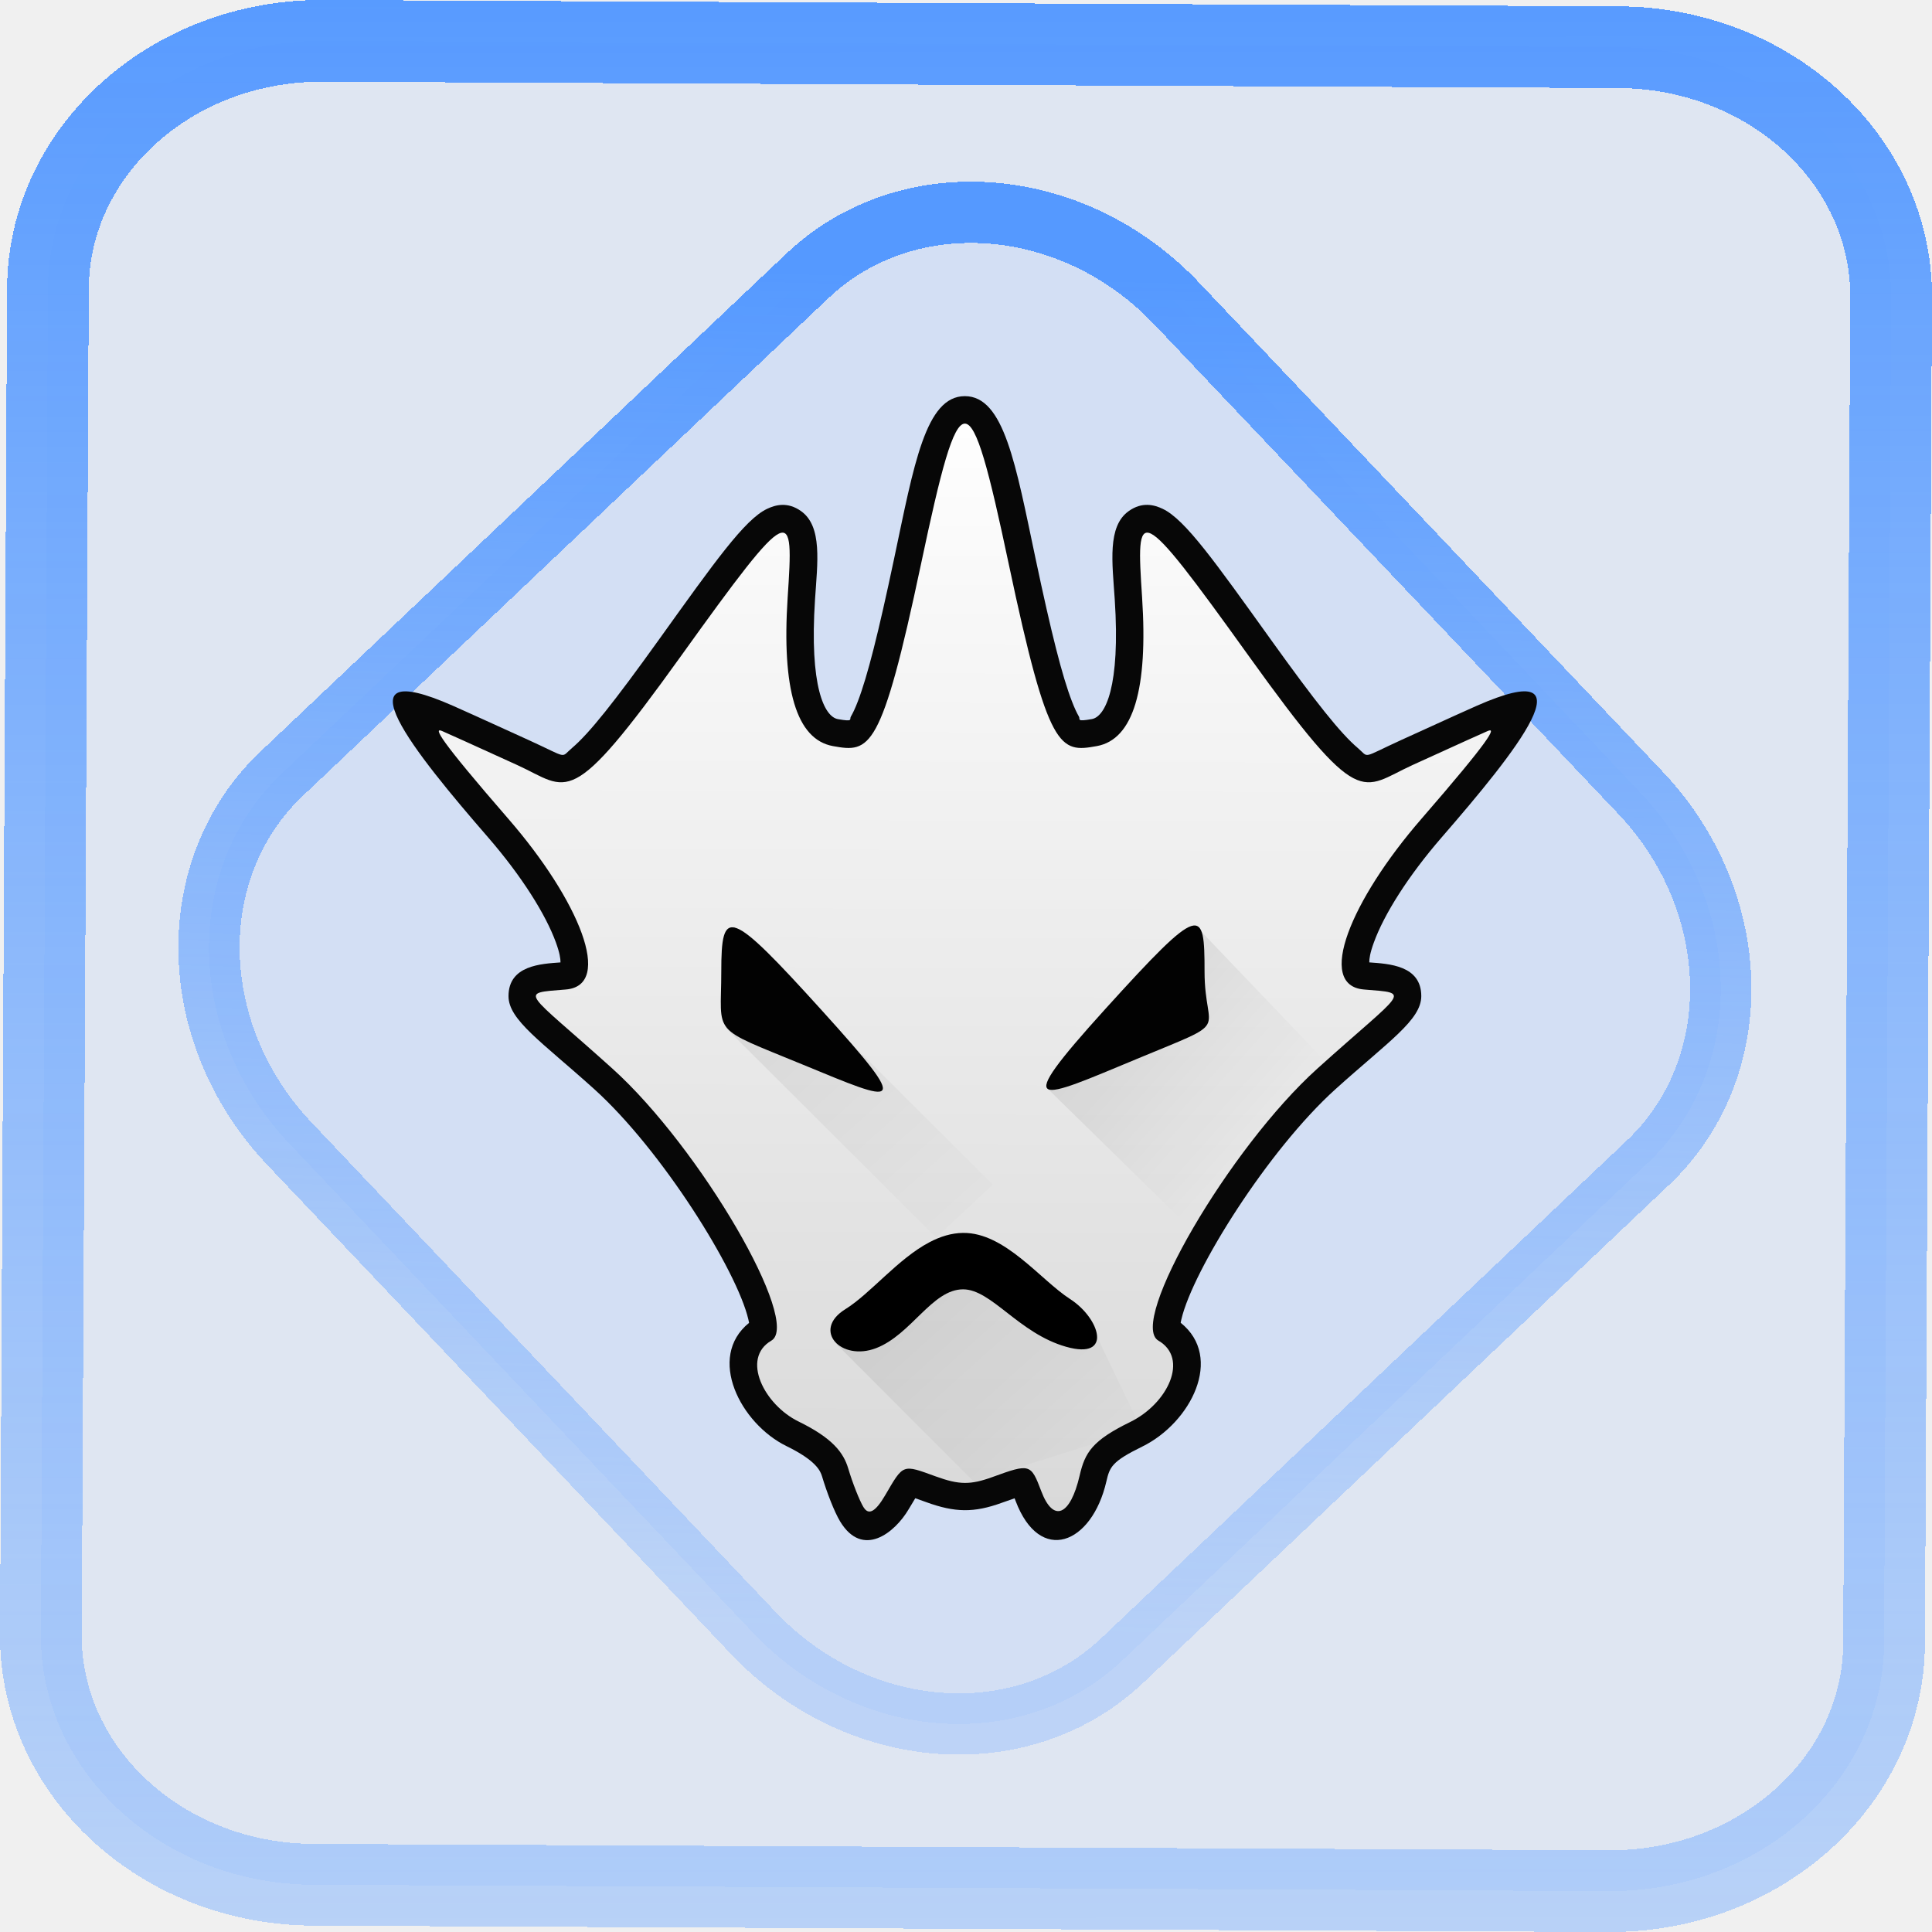
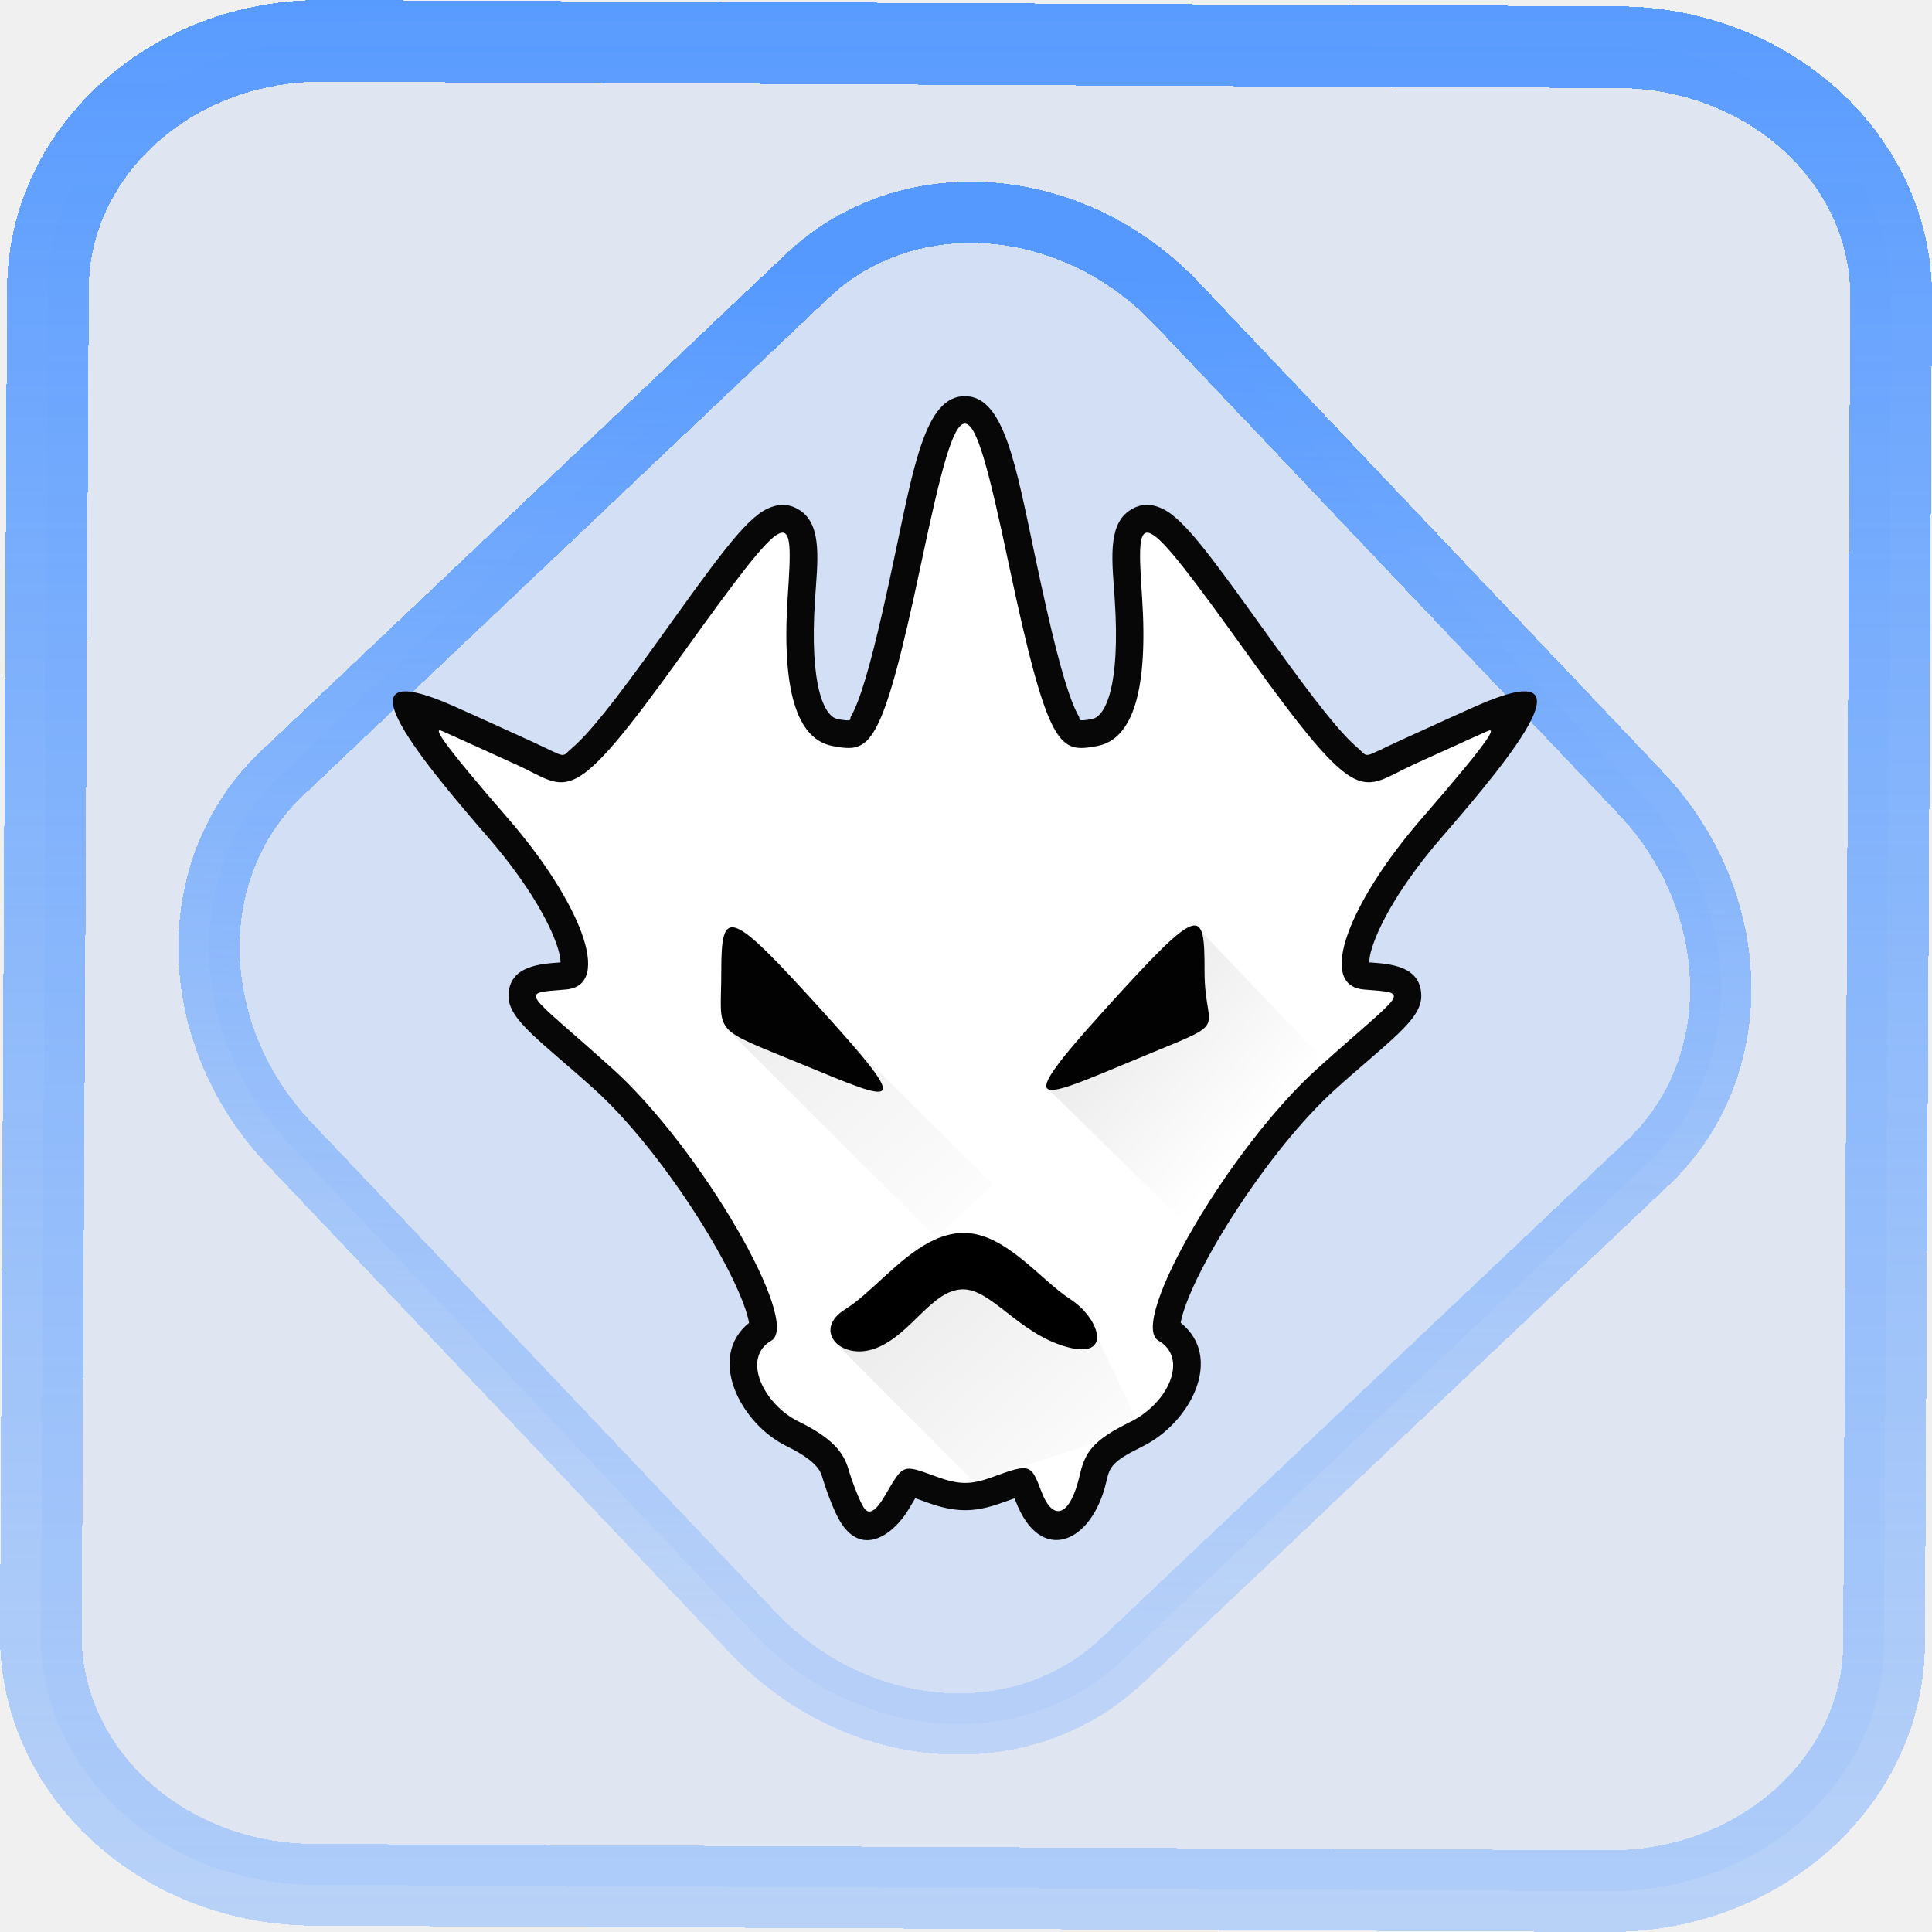
<svg xmlns="http://www.w3.org/2000/svg" xmlns:xlink="http://www.w3.org/1999/xlink" width="47.286" height="47.286" version="1.1" id="svg63">
  <style id="style1006" />
  <defs id="defs27">
    <linearGradient id="linearGradient1044">
      <stop style="stop-color:#5599ff;stop-opacity:1" offset="0" id="stop1040" />
      <stop style="stop-color:#80b3ff;stop-opacity:0.472" offset="1" id="stop1042" />
    </linearGradient>
    <linearGradient id="a" y1="543.8" y2="503.8" x2="0" gradientUnits="userSpaceOnUse" gradientTransform="matrix(1.125,0,0,1,-51.07,0)">
      <stop stop-color="#c6cdd1" id="stop2" />
      <stop offset="1" stop-color="#e0e5e7" id="stop4" />
    </linearGradient>
    <linearGradient id="b" y1="543.8" y2="503.8" x2="0" gradientUnits="userSpaceOnUse" gradientTransform="matrix(1.041309,0,0,1.063125,-447.5046,-582.0812)">
      <stop stop-color="#1d1e1e" id="stop7" />
      <stop offset="1" stop-color="#44484c" id="stop9" />
    </linearGradient>
    <linearGradient xlink:href="#a" id="c" y1="506.8" y2="504.8" x2="0" gradientUnits="userSpaceOnUse" gradientTransform="matrix(1.028454,0,0,1.05,-442.3019,-575.2578)" />
    <linearGradient xlink:href="#a" id="d" y1="508.8" y2="506.8" gradientUnits="userSpaceOnUse" x2="0" gradientTransform="matrix(1.028454,0,0,1.05,-442.3019,-575.2578)" />
    <linearGradient xlink:href="#a" id="e" y1="510.8" y2="508.8" gradientUnits="userSpaceOnUse" x2="0" gradientTransform="matrix(1.028454,0,0,1.05,-442.3019,-575.2578)" />
    <linearGradient xlink:href="#a" id="f" y1="512.8" y2="510.8" gradientUnits="userSpaceOnUse" x2="0" gradientTransform="matrix(1.028454,0,0,1.05,-442.3019,-575.2578)" />
    <linearGradient xlink:href="#a" id="g" y1="514.8" y2="512.8" gradientUnits="userSpaceOnUse" x2="0" gradientTransform="matrix(1.028454,0,0,1.05,-442.3019,-575.2578)" />
    <linearGradient xlink:href="#a" id="h" y1="516.8" y2="514.8" gradientUnits="userSpaceOnUse" x2="0" gradientTransform="matrix(1.028454,0,0,1.05,-442.3019,-575.2578)" />
    <linearGradient xlink:href="#a" id="i" y1="518.8" y2="516.8" gradientUnits="userSpaceOnUse" x2="0" gradientTransform="matrix(1.028454,0,0,1.05,-442.3019,-575.2578)" />
    <linearGradient xlink:href="#a" id="j" y1="520.8" y2="518.8" gradientUnits="userSpaceOnUse" x2="0" gradientTransform="matrix(1.028454,0,0,1.05,-442.3019,-575.2578)" />
    <linearGradient xlink:href="#a" id="k" y1="523.8" y2="520.8" gradientUnits="userSpaceOnUse" x2="0" gradientTransform="matrix(1.028454,0,0,1.05,-442.3019,-575.2578)" />
    <linearGradient xlink:href="#a" id="l" y1="33" y2="25" x2="0" gradientUnits="userSpaceOnUse" gradientTransform="matrix(1.028454,0,0,1.05,-46.78948,-50.46795)" />
    <linearGradient id="m" y1="7" x1="10" y2="32" x2="35" gradientUnits="userSpaceOnUse" gradientTransform="matrix(1.028454,0,0,1.05,-46.78948,-50.46795)">
      <stop stop-color="#383e51" id="stop22" />
      <stop offset="1" stop-color="#655c6f" stop-opacity="0" id="stop24" />
    </linearGradient>
    <linearGradient id="b-3" y1="543.8" y2="503.8" x2="0" gradientUnits="userSpaceOnUse" gradientTransform="matrix(1.041309,0,0,1.063125,-345.5263,-498.9528)">
      <stop stop-color="#1d1e1e" id="stop7-6" />
      <stop offset="1" stop-color="#44484c" id="stop9-7" />
    </linearGradient>
    <linearGradient xlink:href="#a-6" id="c-5" y1="506.8" y2="504.8" x2="0" gradientUnits="userSpaceOnUse" gradientTransform="matrix(1.028454,0,0,1.05,-340.3236,-492.1293)" />
    <linearGradient id="a-6" y1="543.8" y2="503.8" x2="0" gradientUnits="userSpaceOnUse" gradientTransform="matrix(1.125,0,0,1,-51.07,0)">
      <stop stop-color="#c6cdd1" id="stop2-2" />
      <stop offset="1" stop-color="#e0e5e7" id="stop4-9" />
    </linearGradient>
    <linearGradient xlink:href="#a-6" id="d-1" y1="508.8" y2="506.8" gradientUnits="userSpaceOnUse" x2="0" gradientTransform="matrix(1.028454,0,0,1.05,-340.3236,-492.1293)" />
    <linearGradient id="linearGradient991" y1="543.8" y2="503.8" x2="0" gradientUnits="userSpaceOnUse" gradientTransform="matrix(1.125,0,0,1,-51.07,0)">
      <stop stop-color="#c6cdd1" id="stop987" />
      <stop offset="1" stop-color="#e0e5e7" id="stop989" />
    </linearGradient>
    <linearGradient xlink:href="#a-6" id="e-2" y1="510.8" y2="508.8" gradientUnits="userSpaceOnUse" x2="0" gradientTransform="matrix(1.028454,0,0,1.05,-340.3236,-492.1293)" />
    <linearGradient id="linearGradient998" y1="543.8" y2="503.8" x2="0" gradientUnits="userSpaceOnUse" gradientTransform="matrix(1.125,0,0,1,-51.07,0)">
      <stop stop-color="#c6cdd1" id="stop994" />
      <stop offset="1" stop-color="#e0e5e7" id="stop996" />
    </linearGradient>
    <linearGradient xlink:href="#a-6" id="f-7" y1="512.8" y2="510.8" gradientUnits="userSpaceOnUse" x2="0" gradientTransform="matrix(1.028454,0,0,1.05,-340.3236,-492.1293)" />
    <linearGradient id="linearGradient1005" y1="543.8" y2="503.8" x2="0" gradientUnits="userSpaceOnUse" gradientTransform="matrix(1.125,0,0,1,-51.07,0)">
      <stop stop-color="#c6cdd1" id="stop1001" />
      <stop offset="1" stop-color="#e0e5e7" id="stop1003" />
    </linearGradient>
    <linearGradient xlink:href="#a-6" id="g-0" y1="514.8" y2="512.8" gradientUnits="userSpaceOnUse" x2="0" gradientTransform="matrix(1.028454,0,0,1.05,-340.3236,-492.1293)" />
    <linearGradient id="linearGradient1012" y1="543.8" y2="503.8" x2="0" gradientUnits="userSpaceOnUse" gradientTransform="matrix(1.125,0,0,1,-51.07,0)">
      <stop stop-color="#c6cdd1" id="stop1008" />
      <stop offset="1" stop-color="#e0e5e7" id="stop1010" />
    </linearGradient>
    <linearGradient xlink:href="#a-6" id="h-9" y1="516.8" y2="514.8" gradientUnits="userSpaceOnUse" x2="0" gradientTransform="matrix(1.028454,0,0,1.05,-340.3236,-492.1293)" />
    <linearGradient id="linearGradient1019" y1="543.8" y2="503.8" x2="0" gradientUnits="userSpaceOnUse" gradientTransform="matrix(1.125,0,0,1,-51.07,0)">
      <stop stop-color="#c6cdd1" id="stop1015" />
      <stop offset="1" stop-color="#e0e5e7" id="stop1017" />
    </linearGradient>
    <linearGradient xlink:href="#a-6" id="i-3" y1="518.8" y2="516.8" gradientUnits="userSpaceOnUse" x2="0" gradientTransform="matrix(1.028454,0,0,1.05,-340.3236,-492.1293)" />
    <linearGradient id="linearGradient1026" y1="543.8" y2="503.8" x2="0" gradientUnits="userSpaceOnUse" gradientTransform="matrix(1.125,0,0,1,-51.07,0)">
      <stop stop-color="#c6cdd1" id="stop1022" />
      <stop offset="1" stop-color="#e0e5e7" id="stop1024" />
    </linearGradient>
    <linearGradient xlink:href="#a-6" id="j-6" y1="520.8" y2="518.8" gradientUnits="userSpaceOnUse" x2="0" gradientTransform="matrix(1.028454,0,0,1.05,-340.3236,-492.1293)" />
    <linearGradient id="linearGradient1033" y1="543.8" y2="503.8" x2="0" gradientUnits="userSpaceOnUse" gradientTransform="matrix(1.125,0,0,1,-51.07,0)">
      <stop stop-color="#c6cdd1" id="stop1029" />
      <stop offset="1" stop-color="#e0e5e7" id="stop1031" />
    </linearGradient>
    <linearGradient xlink:href="#a-6" id="k-0" y1="523.8" y2="520.8" gradientUnits="userSpaceOnUse" x2="0" gradientTransform="matrix(1.028454,0,0,1.05,-340.3236,-492.1293)" />
    <linearGradient id="linearGradient1040" y1="543.8" y2="503.8" x2="0" gradientUnits="userSpaceOnUse" gradientTransform="matrix(1.125,0,0,1,-51.07,0)">
      <stop stop-color="#c6cdd1" id="stop1036" />
      <stop offset="1" stop-color="#e0e5e7" id="stop1038" />
    </linearGradient>
    <linearGradient xlink:href="#a-6" id="l-6" y1="33" y2="25" x2="0" gradientUnits="userSpaceOnUse" gradientTransform="matrix(1.028454,0,0,1.05,55.18884,32.6605)" />
    <linearGradient id="linearGradient1047" y1="543.8" y2="503.8" x2="0" gradientUnits="userSpaceOnUse" gradientTransform="matrix(1.125,0,0,1,-51.07,0)">
      <stop stop-color="#c6cdd1" id="stop1043" />
      <stop offset="1" stop-color="#e0e5e7" id="stop1045" />
    </linearGradient>
    <linearGradient xlink:href="#linearGradient4435" id="linearGradient4389-3-5" y1="524.798" y2="515.798" x2="0" gradientUnits="userSpaceOnUse" gradientTransform="matrix(1.362498,0,0,1.362498,-528.6772,-680.9049)" />
    <linearGradient id="linearGradient4435">
      <stop style="stop-color:#c61423" id="stop15" />
      <stop offset="1" style="stop-color:#dc2b41" id="stop17" />
    </linearGradient>
    <linearGradient id="b-3-7" y1="543.8" y2="503.8" x2="0" gradientUnits="userSpaceOnUse" gradientTransform="matrix(1.041309,0,0,0.9891673,-397.3988,-489.9741)">
      <stop stop-color="#1d1e1e" id="stop7-6-5" />
      <stop offset="1" stop-color="#44484c" id="stop9-7-3" />
    </linearGradient>
    <linearGradient xlink:href="#a-6-9" id="c-5-2" y1="506.8" y2="504.8" x2="0" gradientUnits="userSpaceOnUse" gradientTransform="matrix(1.028454,0,0,0.9769552,-392.1962,-483.6254)" />
    <linearGradient id="a-6-9" y1="543.8" y2="503.8" x2="0" gradientUnits="userSpaceOnUse" gradientTransform="matrix(1.125,0,0,1,-51.07,0)">
      <stop stop-color="#c6cdd1" id="stop2-2-1" />
      <stop offset="1" stop-color="#e0e5e7" id="stop4-9-2" />
    </linearGradient>
    <linearGradient xlink:href="#a-6-9" id="d-1-7" y1="508.8" y2="506.8" gradientUnits="userSpaceOnUse" x2="0" gradientTransform="matrix(1.028454,0,0,0.9769552,-392.1962,-483.6254)" />
    <linearGradient id="linearGradient716" y1="543.8" y2="503.8" x2="0" gradientUnits="userSpaceOnUse" gradientTransform="matrix(1.125,0,0,1,-51.07,0)">
      <stop stop-color="#c6cdd1" id="stop712" />
      <stop offset="1" stop-color="#e0e5e7" id="stop714" />
    </linearGradient>
    <linearGradient xlink:href="#a-6-9" id="e-2-0" y1="510.8" y2="508.8" gradientUnits="userSpaceOnUse" x2="0" gradientTransform="matrix(1.028454,0,0,0.9769552,-392.1962,-483.6254)" />
    <linearGradient id="linearGradient723" y1="543.8" y2="503.8" x2="0" gradientUnits="userSpaceOnUse" gradientTransform="matrix(1.125,0,0,1,-51.07,0)">
      <stop stop-color="#c6cdd1" id="stop719" />
      <stop offset="1" stop-color="#e0e5e7" id="stop721" />
    </linearGradient>
    <linearGradient xlink:href="#a-6-9" id="f-7-9" y1="512.8" y2="510.8" gradientUnits="userSpaceOnUse" x2="0" gradientTransform="matrix(1.028454,0,0,0.9769552,-392.1962,-483.6254)" />
    <linearGradient id="linearGradient730" y1="543.8" y2="503.8" x2="0" gradientUnits="userSpaceOnUse" gradientTransform="matrix(1.125,0,0,1,-51.07,0)">
      <stop stop-color="#c6cdd1" id="stop726" />
      <stop offset="1" stop-color="#e0e5e7" id="stop728" />
    </linearGradient>
    <linearGradient xlink:href="#a-6-9" id="g-0-3" y1="514.8" y2="512.8" gradientUnits="userSpaceOnUse" x2="0" gradientTransform="matrix(1.028454,0,0,0.9769552,-392.1962,-483.6254)" />
    <linearGradient id="linearGradient737" y1="543.8" y2="503.8" x2="0" gradientUnits="userSpaceOnUse" gradientTransform="matrix(1.125,0,0,1,-51.07,0)">
      <stop stop-color="#c6cdd1" id="stop733" />
      <stop offset="1" stop-color="#e0e5e7" id="stop735" />
    </linearGradient>
    <linearGradient xlink:href="#a-6-9" id="h-9-6" y1="516.8" y2="514.8" gradientUnits="userSpaceOnUse" x2="0" gradientTransform="matrix(1.028454,0,0,0.9769552,-392.1962,-483.6254)" />
    <linearGradient id="linearGradient744" y1="543.8" y2="503.8" x2="0" gradientUnits="userSpaceOnUse" gradientTransform="matrix(1.125,0,0,1,-51.07,0)">
      <stop stop-color="#c6cdd1" id="stop740" />
      <stop offset="1" stop-color="#e0e5e7" id="stop742" />
    </linearGradient>
    <linearGradient xlink:href="#a-6-9" id="i-3-0" y1="518.8" y2="516.8" gradientUnits="userSpaceOnUse" x2="0" gradientTransform="matrix(1.028454,0,0,0.9769552,-392.1962,-483.6254)" />
    <linearGradient id="linearGradient751" y1="543.8" y2="503.8" x2="0" gradientUnits="userSpaceOnUse" gradientTransform="matrix(1.125,0,0,1,-51.07,0)">
      <stop stop-color="#c6cdd1" id="stop747" />
      <stop offset="1" stop-color="#e0e5e7" id="stop749" />
    </linearGradient>
    <linearGradient xlink:href="#a-6-9" id="j-6-6" y1="520.8" y2="518.8" gradientUnits="userSpaceOnUse" x2="0" gradientTransform="matrix(1.028454,0,0,0.9769552,-392.1962,-483.6254)" />
    <linearGradient id="linearGradient758" y1="543.8" y2="503.8" x2="0" gradientUnits="userSpaceOnUse" gradientTransform="matrix(1.125,0,0,1,-51.07,0)">
      <stop stop-color="#c6cdd1" id="stop754" />
      <stop offset="1" stop-color="#e0e5e7" id="stop756" />
    </linearGradient>
    <linearGradient xlink:href="#a-6-9" id="k-0-2" y1="523.8" y2="520.8" gradientUnits="userSpaceOnUse" x2="0" gradientTransform="matrix(1.028454,0,0,0.9769552,-392.1962,-483.6254)" />
    <linearGradient id="linearGradient765" y1="543.8" y2="503.8" x2="0" gradientUnits="userSpaceOnUse" gradientTransform="matrix(1.125,0,0,1,-51.07,0)">
      <stop stop-color="#c6cdd1" id="stop761" />
      <stop offset="1" stop-color="#e0e5e7" id="stop763" />
    </linearGradient>
    <linearGradient xlink:href="#a-6-9" id="l-6-6" y1="33" y2="25" x2="0" gradientUnits="userSpaceOnUse" gradientTransform="matrix(1.028454,0,0,0.9769552,3.316225,4.656955)" />
    <linearGradient id="linearGradient772" y1="543.8" y2="503.8" x2="0" gradientUnits="userSpaceOnUse" gradientTransform="matrix(1.125,0,0,1,-51.07,0)">
      <stop stop-color="#c6cdd1" id="stop768" />
      <stop offset="1" stop-color="#e0e5e7" id="stop770" />
    </linearGradient>
    <filter id="filter1305-3-7" x="-0.06" y="-0.06" width="1.12" height="1.12" color-interpolation-filters="sRGB">
      <feGaussianBlur stdDeviation="0.619" id="feGaussianBlur324-5" />
    </filter>
    <linearGradient id="b-3-7-6" y1="543.8" y2="503.8" x2="0" gradientUnits="userSpaceOnUse" gradientTransform="matrix(1.041309,0,0,0.9891675,-397.3988,-489.9742)">
      <stop stop-color="#1d1e1e" id="stop7-6-5-7" />
      <stop offset="1" stop-color="#44484c" id="stop9-7-3-5" />
    </linearGradient>
    <linearGradient xlink:href="#a-6-9-5" id="c-5-2-3" y1="506.8" y2="504.8" x2="0" gradientUnits="userSpaceOnUse" gradientTransform="matrix(1.028453,0,0,0.9769554,-392.1962,-483.6255)" />
    <linearGradient id="a-6-9-5" y1="543.8" y2="503.8" x2="0" gradientUnits="userSpaceOnUse" gradientTransform="matrix(1.125,0,0,1,-51.07,0)">
      <stop stop-color="#c6cdd1" id="stop2-2-1-6" />
      <stop offset="1" stop-color="#e0e5e7" id="stop4-9-2-2" />
    </linearGradient>
    <linearGradient xlink:href="#a-6-9-5" id="d-1-7-9" y1="508.8" y2="506.8" gradientUnits="userSpaceOnUse" x2="0" gradientTransform="matrix(1.028453,0,0,0.9769554,-392.1962,-483.6255)" />
    <linearGradient id="linearGradient2" y1="543.8" y2="503.8" x2="0" gradientUnits="userSpaceOnUse" gradientTransform="matrix(1.125,0,0,1,-51.07,0)">
      <stop stop-color="#c6cdd1" id="stop1" />
      <stop offset="1" stop-color="#e0e5e7" id="stop2-1" />
    </linearGradient>
    <linearGradient xlink:href="#a-6-9-5" id="e-2-0-2" y1="510.8" y2="508.8" gradientUnits="userSpaceOnUse" x2="0" gradientTransform="matrix(1.028453,0,0,0.9769554,-392.1962,-483.6255)" />
    <linearGradient id="linearGradient4" y1="543.8" y2="503.8" x2="0" gradientUnits="userSpaceOnUse" gradientTransform="matrix(1.125,0,0,1,-51.07,0)">
      <stop stop-color="#c6cdd1" id="stop3" />
      <stop offset="1" stop-color="#e0e5e7" id="stop4-7" />
    </linearGradient>
    <linearGradient xlink:href="#a-6-9-5" id="f-7-9-0" y1="512.8" y2="510.8" gradientUnits="userSpaceOnUse" x2="0" gradientTransform="matrix(1.028453,0,0,0.9769554,-392.1962,-483.6255)" />
    <linearGradient id="linearGradient6" y1="543.8" y2="503.8" x2="0" gradientUnits="userSpaceOnUse" gradientTransform="matrix(1.125,0,0,1,-51.07,0)">
      <stop stop-color="#c6cdd1" id="stop5" />
      <stop offset="1" stop-color="#e0e5e7" id="stop6" />
    </linearGradient>
    <linearGradient xlink:href="#a-6-9-5" id="g-0-3-9" y1="514.8" y2="512.8" gradientUnits="userSpaceOnUse" x2="0" gradientTransform="matrix(1.028453,0,0,0.9769554,-392.1962,-483.6255)" />
    <linearGradient id="linearGradient8" y1="543.8" y2="503.8" x2="0" gradientUnits="userSpaceOnUse" gradientTransform="matrix(1.125,0,0,1,-51.07,0)">
      <stop stop-color="#c6cdd1" id="stop7-3" />
      <stop offset="1" stop-color="#e0e5e7" id="stop8" />
    </linearGradient>
    <linearGradient xlink:href="#a-6-9-5" id="h-9-6-6" y1="516.8" y2="514.8" gradientUnits="userSpaceOnUse" x2="0" gradientTransform="matrix(1.028453,0,0,0.9769554,-392.1962,-483.6255)" />
    <linearGradient id="linearGradient10" y1="543.8" y2="503.8" x2="0" gradientUnits="userSpaceOnUse" gradientTransform="matrix(1.125,0,0,1,-51.07,0)">
      <stop stop-color="#c6cdd1" id="stop9-0" />
      <stop offset="1" stop-color="#e0e5e7" id="stop10" />
    </linearGradient>
    <linearGradient xlink:href="#a-6-9-5" id="i-3-0-6" y1="518.8" y2="516.8" gradientUnits="userSpaceOnUse" x2="0" gradientTransform="matrix(1.028453,0,0,0.9769554,-392.1962,-483.6255)" />
    <linearGradient id="linearGradient12" y1="543.8" y2="503.8" x2="0" gradientUnits="userSpaceOnUse" gradientTransform="matrix(1.125,0,0,1,-51.07,0)">
      <stop stop-color="#c6cdd1" id="stop11-2" />
      <stop offset="1" stop-color="#e0e5e7" id="stop12-6" />
    </linearGradient>
    <linearGradient xlink:href="#a-6-9-5" id="j-6-6-1" y1="520.8" y2="518.8" gradientUnits="userSpaceOnUse" x2="0" gradientTransform="matrix(1.028453,0,0,0.9769554,-392.1962,-483.6255)" />
    <linearGradient id="linearGradient14-8" y1="543.8" y2="503.8" x2="0" gradientUnits="userSpaceOnUse" gradientTransform="matrix(1.125,0,0,1,-51.07,0)">
      <stop stop-color="#c6cdd1" id="stop13-7" />
      <stop offset="1" stop-color="#e0e5e7" id="stop14" />
    </linearGradient>
    <linearGradient xlink:href="#a-6-9-5" id="k-0-2-9" y1="523.8" y2="520.8" gradientUnits="userSpaceOnUse" x2="0" gradientTransform="matrix(1.028453,0,0,0.9769554,-392.1962,-483.6255)" />
    <linearGradient id="linearGradient16" y1="543.8" y2="503.8" x2="0" gradientUnits="userSpaceOnUse" gradientTransform="matrix(1.125,0,0,1,-51.07,0)">
      <stop stop-color="#c6cdd1" id="stop15-2" />
      <stop offset="1" stop-color="#e0e5e7" id="stop16" />
    </linearGradient>
    <linearGradient xlink:href="#a-6-9-5" id="l-6-6-0" y1="33" y2="25" x2="0" gradientUnits="userSpaceOnUse" gradientTransform="matrix(1.028453,0,0,0.9769554,3.316225,4.656955)" />
    <linearGradient id="linearGradient18" y1="543.8" y2="503.8" x2="0" gradientUnits="userSpaceOnUse" gradientTransform="matrix(1.125,0,0,1,-51.07,0)">
      <stop stop-color="#c6cdd1" id="stop17-2" />
      <stop offset="1" stop-color="#e0e5e7" id="stop18" />
    </linearGradient>
    <linearGradient xlink:href="#linearGradient1044" id="linearGradient1015" x1="1.272" y1="25.394" x2="-48.728" y2="25.656" gradientUnits="userSpaceOnUse" />
    <linearGradient xlink:href="#linearGradient1" id="linearGradient12-3" x1="12.203" y1="20.795" x2="-11.194" y2="44.364" gradientUnits="userSpaceOnUse" />
    <linearGradient id="linearGradient1">
      <stop style="stop-color:#5599ff;stop-opacity:1" offset="0" id="stop11" />
      <stop style="stop-color:#80b3ff;stop-opacity:0.359" offset="1" id="stop12-67" />
    </linearGradient>
    <filter id="filter1305-3-7-5" x="-0.06" y="-0.06" width="1.12" height="1.12" color-interpolation-filters="sRGB">
      <feGaussianBlur stdDeviation="0.619" id="feGaussianBlur324-5-3" />
    </filter>
    <filter id="filter1305-3-7-3" x="-0.06" y="-0.06" width="1.12" height="1.12" color-interpolation-filters="sRGB">
      <feGaussianBlur stdDeviation="0.619" id="feGaussianBlur324-5-6" />
    </filter>
    <linearGradient id="c-3" gradientUnits="userSpaceOnUse" x1="24.072" x2="23.96" y1="0.751" y2="46.057">
      <stop offset="0" stop-color="#fff" id="stop3-3" />
      <stop offset="1" stop-color="#d9d9d9" id="stop4-6" />
    </linearGradient>
    <linearGradient id="b-6" gradientUnits="userSpaceOnUse" x1="29.203" x2="34.121" xlink:href="#a-7" y1="24.827" y2="29.225" />
    <linearGradient id="a-7">
      <stop offset="0" id="stop1-7" />
      <stop offset="1" stop-opacity="0" id="stop2-5" />
    </linearGradient>
    <linearGradient id="d-3" gradientUnits="userSpaceOnUse" x1="15.949" x2="25.032" xlink:href="#a-7" y1="23.618" y2="33.699" />
    <linearGradient id="e-9" gradientUnits="userSpaceOnUse" x1="21.991" x2="29.321" xlink:href="#a-7" y1="33.78" y2="41.932" />
  </defs>
  <rect x="-46.092" y="1.21" width="45.131" height="45.113" rx="6.093" shape-rendering="crispEdges" id="rect5-6-7" ry="6.703" transform="matrix(0.00523884,-0.9999863,0.999988,0.00489858,0,0)" style="fill:#80b3ff;fill-opacity:0.15;stroke:url(#linearGradient1015);stroke-width:2;stroke-miterlimit:4;stroke-dasharray:none;stroke-opacity:1" />
  <rect x="-14.117" y="18.49" width="29.907" height="29.906" rx="6.093" shape-rendering="crispEdges" id="rect5-6-6-6-5" style="fill:#80b3ff;fill-opacity:0.122;stroke:url(#linearGradient12-3);stroke-width:1.5;stroke-opacity:1;stroke-miterlimit:4;stroke-dasharray:none" ry="6.703" transform="matrix(0.7261265,-0.6875611,0.6879775,0.725732,0,0)" />
  <g transform="matrix(0.7318897,0,0,0.7330874,6.049375,6.10614)" id="g10">
    <path d="m 24,0.84 c -1.596,0 -2.065,2.778 -2.871,6.584 -0.642,3.032 -1.082,4.77 -1.473,5.787 -0.11,0.288 -0.206,0.485 -0.285,0.619 -0.064,0.107 0.123,0.217 -0.527,0.1 C 18.301,13.832 17.684,12.623 17.918,9.074 18.015,7.595 18.226,6.119 17.348,5.498 16.806,5.115 16.319,5.242 15.967,5.41 15.059,5.844 13.861,7.534 11.576,10.715 9.756,13.249 8.75,14.509 8.055,15.098 7.568,15.51 7.943,15.531 6.287,14.777 4.173,13.815 3.593,13.554 3.227,13.393 c -4.803,-2.115 -1.561,1.902 1.41,5.32 1.375,1.583 2.351,3.14 2.762,4.271 0.156,0.431 0.186,0.655 0.186,0.807 -0.792,0.058 -2.11,0.118 -2.111,1.367 -7.423e-4,0.967 1.334,1.838 3.475,3.764 2.747,2.471 5.799,7.356 6.262,9.338 0.01,0.042 0.019,0.082 0.025,0.117 0.002,0.009 0.003,0.015 0.004,0.023 -1.732,1.399 -0.347,4.085 1.52,4.996 1.177,0.575 1.371,0.985 1.443,1.227 0.189,0.632 0.494,1.431 0.736,1.83 0.912,1.499 2.217,0.463 2.785,-0.506 0.116,-0.197 0.189,-0.318 0.264,-0.439 0.128,0.044 0.27,0.096 0.453,0.162 1.156,0.419 1.927,0.434 3.059,0.023 0.22,-0.08 0.371,-0.132 0.52,-0.182 0.014,0.037 0.025,0.065 0.041,0.107 0.983,2.598 3.094,1.765 3.684,-0.787 0.136,-0.587 0.215,-0.809 1.453,-1.414 1.978,-0.966 3.326,-3.616 1.564,-5.02 0.002,-0.009 0.002,-0.016 0.004,-0.025 0.006,-0.036 0.016,-0.073 0.025,-0.115 0.46,-1.982 3.517,-6.865 6.264,-9.336 2.141,-1.926 3.475,-2.796 3.475,-3.764 -9.6e-4,-1.249 -1.319,-1.309 -2.111,-1.367 -7.82e-4,-0.152 0.029,-0.376 0.186,-0.807 0.411,-1.132 1.386,-2.689 2.762,-4.271 2.971,-3.419 6.213,-7.435 1.41,-5.32 -0.366,0.161 -0.946,0.422 -3.061,1.385 -1.655,0.754 -1.281,0.733 -1.768,0.32 -0.695,-0.589 -1.701,-1.849 -3.521,-4.383 -2.285,-3.18 -3.483,-4.871 -4.391,-5.305 -0.352,-0.168 -0.839,-0.295 -1.381,0.088 -0.879,0.621 -0.668,2.096 -0.57,3.576 0.234,3.549 -0.383,4.758 -0.926,4.855 -0.651,0.117 -0.464,0.008 -0.527,-0.1 -0.079,-0.134 -0.175,-0.332 -0.285,-0.619 C 27.953,12.193 27.513,10.455 26.871,7.424 26.065,3.618 25.596,0.84 24,0.84 Z" fill="#070707" transform="matrix(0.8237297,0,0,0.8237297,4.230489,4.204703)" id="path4" />
-     <path d="m 19.888,45.876 c -0.164,-0.27 -0.444,-0.976 -0.621,-1.57 -0.192,-0.642 -0.628,-1.229 -2.021,-1.909 -1.393,-0.68 -2.342,-2.556 -1.102,-3.276 1.24,-0.719 -2.874,-7.807 -6.452,-11.026 -3.578,-3.218 -3.86,-3.044 -1.893,-3.206 1.967,-0.162 0.528,-3.626 -2.322,-6.906 -2.85,-3.28 -3.059,-3.728 -2.699,-3.57 0.36,0.158 0.935,0.416 3.049,1.378 2.113,0.962 2.088,1.93 6.655,-4.426 4.567,-6.356 4.568,-6.061 4.325,-2.364 -0.243,3.697 0.346,5.754 1.841,6.023 1.495,0.269 1.961,0.229 3.571,-7.371 1.61,-7.6 1.955,-7.6 3.565,0 1.61,7.6 2.076,7.64 3.571,7.371 1.495,-0.269 2.084,-2.326 1.841,-6.023 -0.243,-3.697 -0.242,-3.992 4.325,2.364 4.567,6.356 4.542,5.388 6.655,4.426 2.113,-0.962 2.689,-1.22 3.049,-1.378 0.36,-0.158 0.151,0.29 -2.699,3.57 -2.85,3.28 -4.289,6.743 -2.322,6.906 1.967,0.162 1.685,-0.012 -1.893,3.206 -3.578,3.218 -7.7,10.302 -6.452,11.026 1.248,0.724 0.384,2.55 -1.149,3.299 -1.533,0.748 -1.832,1.229 -2.048,2.163 -0.38,1.643 -1.072,1.929 -1.558,0.643 -0.424,-1.119 -0.459,-1.13 -1.981,-0.578 -0.897,0.325 -1.354,0.321 -2.301,-0.023 -1.368,-0.496 -1.306,-0.519 -2.056,0.762 -0.392,0.669 -0.67,0.825 -0.874,0.491 z" fill="url(#c)" transform="matrix(0.8237297,0,0,0.8237297,4.230489,4.204703)" id="path5" style="fill:url(#c-3)" />
+     <path d="m 19.888,45.876 c -0.164,-0.27 -0.444,-0.976 -0.621,-1.57 -0.192,-0.642 -0.628,-1.229 -2.021,-1.909 -1.393,-0.68 -2.342,-2.556 -1.102,-3.276 1.24,-0.719 -2.874,-7.807 -6.452,-11.026 -3.578,-3.218 -3.86,-3.044 -1.893,-3.206 1.967,-0.162 0.528,-3.626 -2.322,-6.906 -2.85,-3.28 -3.059,-3.728 -2.699,-3.57 0.36,0.158 0.935,0.416 3.049,1.378 2.113,0.962 2.088,1.93 6.655,-4.426 4.567,-6.356 4.568,-6.061 4.325,-2.364 -0.243,3.697 0.346,5.754 1.841,6.023 1.495,0.269 1.961,0.229 3.571,-7.371 1.61,-7.6 1.955,-7.6 3.565,0 1.61,7.6 2.076,7.64 3.571,7.371 1.495,-0.269 2.084,-2.326 1.841,-6.023 -0.243,-3.697 -0.242,-3.992 4.325,2.364 4.567,6.356 4.542,5.388 6.655,4.426 2.113,-0.962 2.689,-1.22 3.049,-1.378 0.36,-0.158 0.151,0.29 -2.699,3.57 -2.85,3.28 -4.289,6.743 -2.322,6.906 1.967,0.162 1.685,-0.012 -1.893,3.206 -3.578,3.218 -7.7,10.302 -6.452,11.026 1.248,0.724 0.384,2.55 -1.149,3.299 -1.533,0.748 -1.832,1.229 -2.048,2.163 -0.38,1.643 -1.072,1.929 -1.558,0.643 -0.424,-1.119 -0.459,-1.13 -1.981,-0.578 -0.897,0.325 -1.354,0.321 -2.301,-0.023 -1.368,-0.496 -1.306,-0.519 -2.056,0.762 -0.392,0.669 -0.67,0.825 -0.874,0.491 z" transform="matrix(0.8237297,0,0,0.8237297,4.230489,4.204703)" id="path5" style="fill:#ffffff;fill-opacity:1" />
    <path d="m 31.75,22.609 4.352,4.549 -1.868,1.728 -2.638,3.853 -4.843,-4.737 z" fill="url(#b)" opacity="0.08" id="path6-5" style="fill:url(#b-6)" />
    <path d="m 16.013,25.993 7.028,6.996 1.893,-1.765 -8.664,-8.632 z" fill="url(#d)" opacity="0.08" id="path7" style="fill:url(#d-3)" />
    <path d="m 19.208,25.394 c -3.101,-3.417 -3.353,-3.449 -3.353,-1.284 0,2.166 -0.401,1.817 2.735,3.108 3.136,1.291 3.719,1.593 0.618,-1.824 z m 10.53,1.636 c 3.286,-1.363 2.278,-0.764 2.278,-2.923 0,-2.16 -0.096,-2.301 -3.313,1.244 -3.217,3.545 -2.252,3.043 1.034,1.68 z" fill="#020202" stroke-width="6.285" id="path8-3" />
    <path d="m 19.684,36.523 4.613,4.613 3.973,-1.256 1.461,-0.846 -1.717,-3.588 -3.486,-2.512 z" fill="url(#e)" opacity="0.08" id="path9" style="fill:url(#e-9)" />
    <path d="m 23.942,34.717 c 0.95,8.05e-4 1.858,1.467 3.442,1.917 1.584,0.45 1.129,-0.954 0.137,-1.592 -0.992,-0.638 -2.177,-2.224 -3.579,-2.209 -0.392,0.004 -0.765,0.123 -1.121,0.309 -1.062,0.556 -1.975,1.716 -2.819,2.239 -1.126,0.698 -0.145,1.753 1.034,1.298 1.179,-0.456 1.87,-1.963 2.905,-1.962 z" stroke-width="6.285" id="path10" />
  </g>
</svg>
